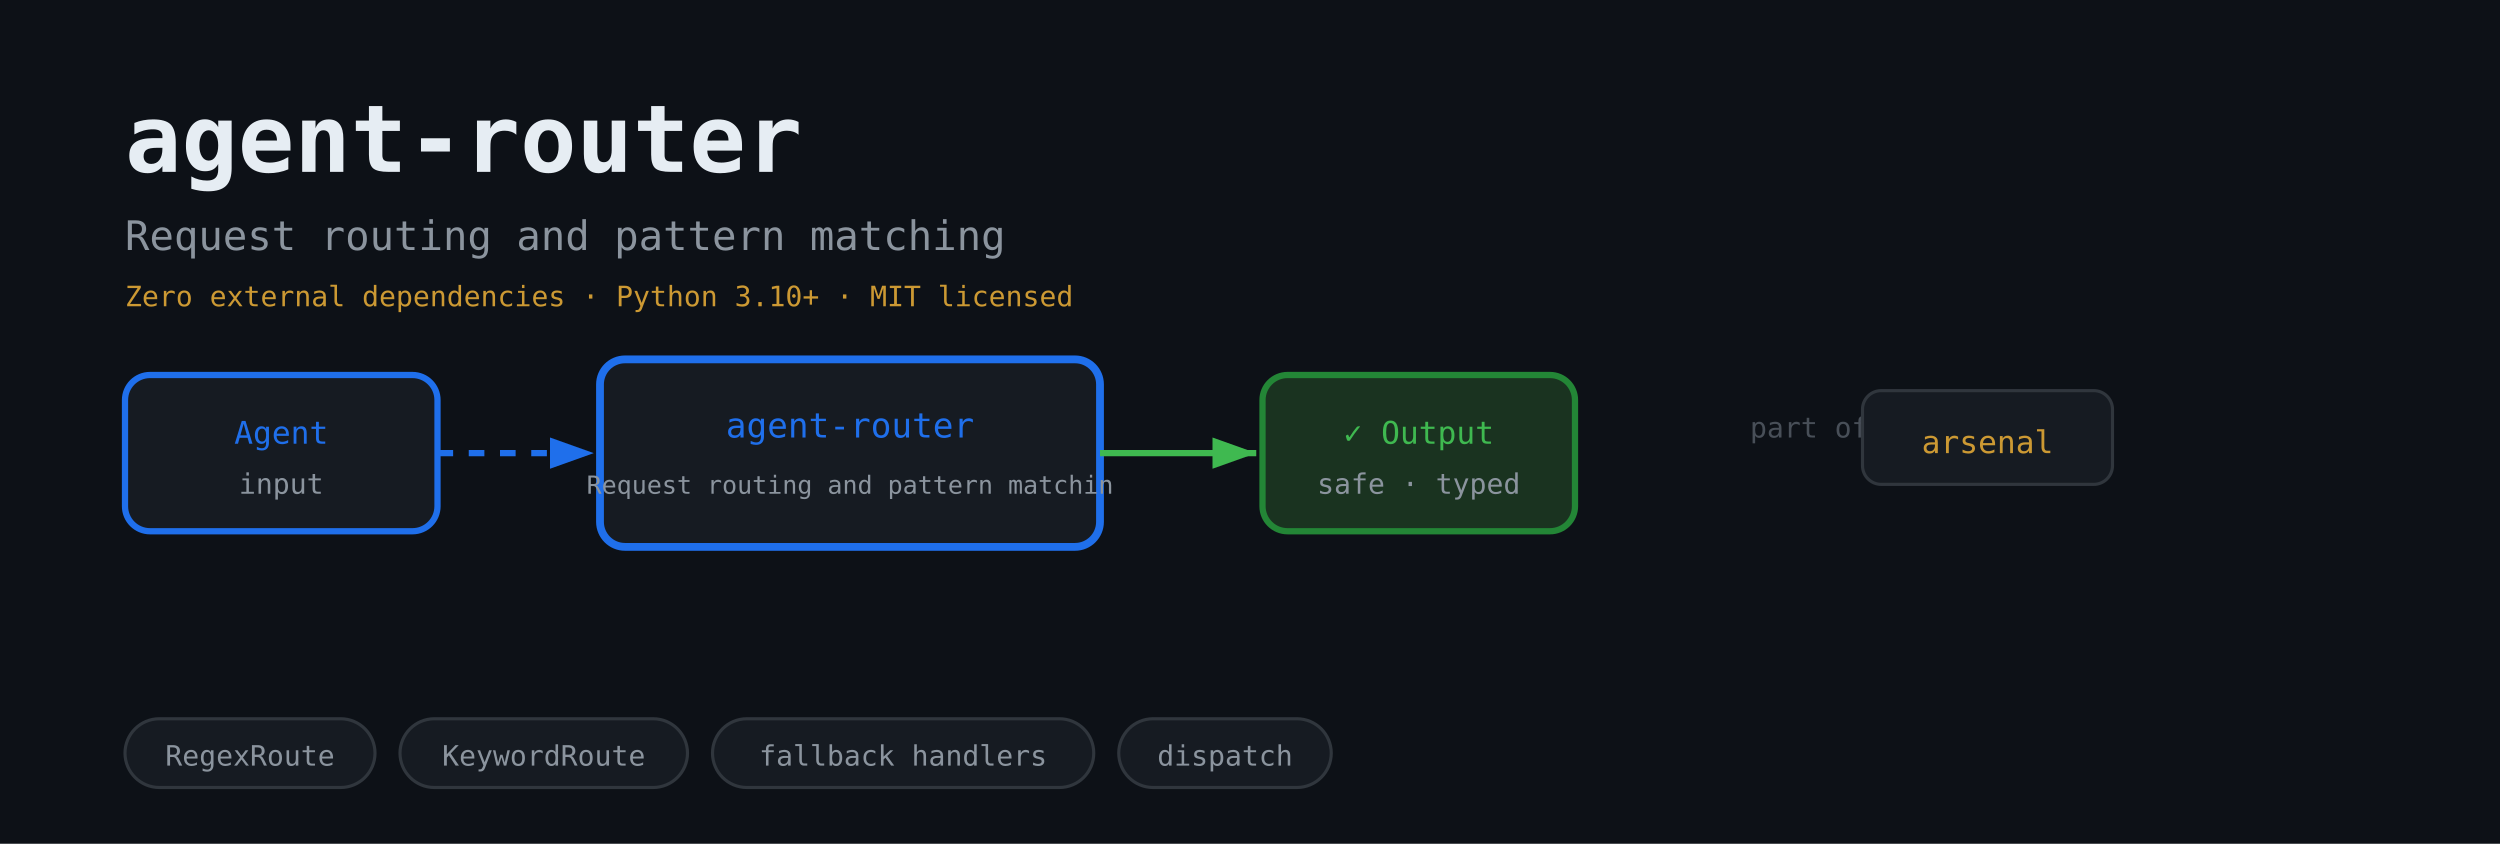
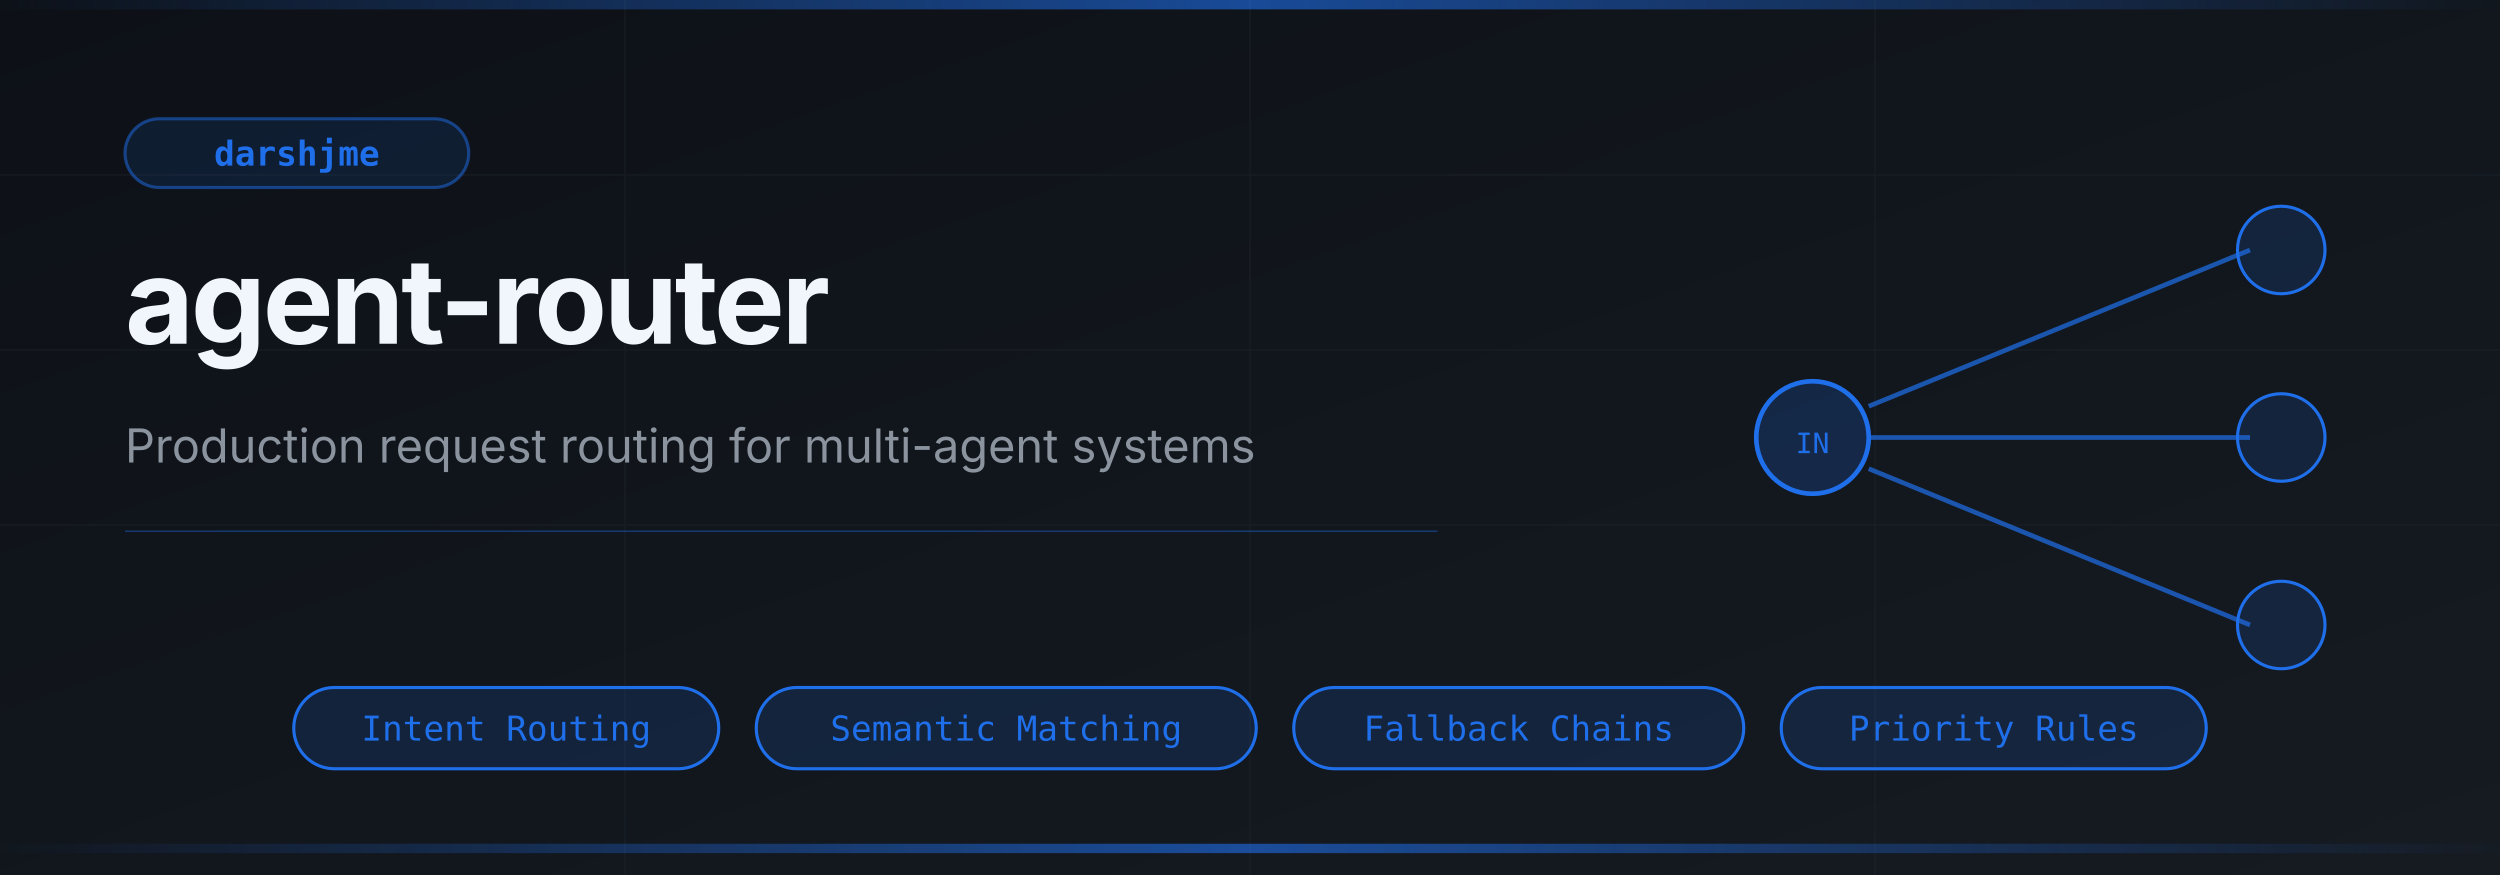
- <svg xmlns="http://www.w3.org/2000/svg" viewBox="0 0 800 270" width="800" height="270">
+ <svg xmlns="http://www.w3.org/2000/svg" viewBox="0 0 800 280" width="800" height="280">
  <defs>
-     <style>
-       @keyframes pulse{0%,100%{opacity:0.6}50%{opacity:1}}
-       @keyframes flow{from{stroke-dashoffset:20}to{stroke-dashoffset:0}}
-       .pulse{animation:pulse 2s ease-in-out infinite}
-       .flow{animation:flow 1s linear infinite;stroke-dasharray:5 5}
-     </style>
+     <linearGradient id="bg" x1="0%" y1="0%" x2="100%" y2="100%">
+       <stop offset="0%" style="stop-color:#0d1117" />
+       <stop offset="100%" style="stop-color:#161b22" />
+     </linearGradient>
+     <linearGradient id="accent_grad" x1="0%" y1="0%" x2="100%" y2="0%">
+       <stop offset="0%" style="stop-color:#1f6feb;stop-opacity:0" />
+       <stop offset="50%" style="stop-color:#1f6feb;stop-opacity:0.6" />
+       <stop offset="100%" style="stop-color:#1f6feb;stop-opacity:0" />
+     </linearGradient>
  </defs>
-   <rect width="800" height="270" fill="#0d1117" />
-   <text x="40" y="55" font-family="JetBrains Mono,monospace" font-size="30" font-weight="700" fill="#e6edf3">agent-router</text>
-   <text x="40" y="80" font-family="JetBrains Mono,monospace" font-size="13" fill="#8b949e">Request routing and pattern matching</text>
-   <text x="40" y="98" font-family="monospace" font-size="9" fill="#cc9933">Zero external dependencies · Python 3.10+ · MIT licensed</text>
-   <rect x="40" y="120" width="100" height="50" rx="8" fill="#161b22" stroke="#1f6feb" stroke-width="2" class="pulse" />
-   <text x="90" y="142" font-family="monospace" font-size="10" fill="#1f6feb" text-anchor="middle">Agent</text>
-   <text x="90" y="158" font-family="monospace" font-size="9" fill="#8b949e" text-anchor="middle">input</text>
-   <line x1="140" y1="145" x2="190" y2="145" stroke="#1f6feb" stroke-width="2" class="flow" marker-end="url(#arr)" />
-   <defs>
-     <marker id="arr" markerWidth="7" markerHeight="5" refX="7" refY="2.5" orient="auto">
-       <polygon points="0 0,7 2.5,0 5" fill="#1f6feb" />
-     </marker>
-   </defs>
-   <rect x="192" y="115" width="160" height="60" rx="8" fill="#161b22" stroke="#1f6feb" stroke-width="2.5" />
-   <text x="272" y="140" font-family="monospace" font-size="11" fill="#1f6feb" text-anchor="middle">agent-router</text>
-   <text x="272" y="158" font-family="monospace" font-size="8" fill="#8b949e" text-anchor="middle">Request routing and pattern matchin</text>
-   <line x1="352" y1="145" x2="402" y2="145" stroke="#3fb950" stroke-width="2" marker-end="url(#arr2)" />
-   <defs>
-     <marker id="arr2" markerWidth="7" markerHeight="5" refX="7" refY="2.5" orient="auto">
-       <polygon points="0 0,7 2.5,0 5" fill="#3fb950" />
-     </marker>
-   </defs>
-   <rect x="404" y="120" width="100" height="50" rx="8" fill="#1a3320" stroke="#238636" stroke-width="2" />
-   <text x="454" y="142" font-family="monospace" font-size="10" fill="#3fb950" text-anchor="middle">✓ Output</text>
-   <text x="454" y="158" font-family="monospace" font-size="9" fill="#8b949e" text-anchor="middle">safe · typed</text>
-   <text x="560" y="140" font-family="monospace" font-size="9" fill="#484f58">part of</text>
-   <rect x="596" y="125" width="80" height="30" rx="6" fill="#161b22" stroke="#30363d" stroke-width="1" />
-   <text x="636" y="145" font-family="monospace" font-size="10" fill="#cc9933" text-anchor="middle">arsenal</text>
-   <rect x="40" y="230" width="80" height="22" rx="11" fill="#161b22" stroke="#30363d" stroke-width="1" />
-   <text x="80" y="245" font-family="monospace" font-size="9" fill="#8b949e" text-anchor="middle">RegexRoute</text>
-   <rect x="128" y="230" width="92" height="22" rx="11" fill="#161b22" stroke="#30363d" stroke-width="1" />
-   <text x="174" y="245" font-family="monospace" font-size="9" fill="#8b949e" text-anchor="middle">KeywordRoute</text>
-   <rect x="228" y="230" width="122" height="22" rx="11" fill="#161b22" stroke="#30363d" stroke-width="1" />
-   <text x="289" y="245" font-family="monospace" font-size="9" fill="#8b949e" text-anchor="middle">fallback handlers</text>
-   <rect x="358" y="230" width="68" height="22" rx="11" fill="#161b22" stroke="#30363d" stroke-width="1" />
-   <text x="392" y="245" font-family="monospace" font-size="9" fill="#8b949e" text-anchor="middle">dispatch</text>
+   <rect width="800" height="280" fill="url(#bg)" />
+   <g stroke="#21262d" stroke-width="0.5" opacity="0.4">
+     <line x1="0" y1="56" x2="800" y2="56" />
+     <line x1="0" y1="112" x2="800" y2="112" />
+     <line x1="0" y1="168" x2="800" y2="168" />
+     <line x1="200" y1="0" x2="200" y2="280" />
+     <line x1="400" y1="0" x2="400" y2="280" />
+     <line x1="600" y1="0" x2="600" y2="280" />
+   </g>
+   <rect x="0" y="270" width="800" height="3" fill="url(#accent_grad)" />
+   <rect x="0" y="0" width="800" height="3" fill="url(#accent_grad)" />
+   <g>
+     <circle cx="580" cy="140" r="18" fill="#1f6feb" fill-opacity="0.2" stroke="#1f6feb" stroke-width="1.5" />
+     <text x="580" y="145" fill="#1f6feb" font-size="9" text-anchor="middle" font-family="monospace">IN</text>
+     <line x1="598" y1="130" x2="720" y2="80" stroke="#1f6feb" stroke-width="1.5" stroke-opacity="0.7" />
+     <line x1="598" y1="140" x2="720" y2="140" stroke="#1f6feb" stroke-width="1.5" stroke-opacity="0.7" />
+     <line x1="598" y1="150" x2="720" y2="200" stroke="#1f6feb" stroke-width="1.5" stroke-opacity="0.7" />
+     <circle cx="730" cy="80" r="14" fill="#1f6feb" fill-opacity="0.15" stroke="#1f6feb" stroke-width="1">
+       <animate attributeName="fill-opacity" values="0.15;0.4;0.15" dur="2s" repeatCount="indefinite" />
+     </circle>
+     <circle cx="730" cy="140" r="14" fill="#1f6feb" fill-opacity="0.15" stroke="#1f6feb" stroke-width="1">
+       <animate attributeName="fill-opacity" values="0.15;0.4;0.15" dur="2s" begin="0.6s" repeatCount="indefinite" />
+     </circle>
+     <circle cx="730" cy="200" r="14" fill="#1f6feb" fill-opacity="0.15" stroke="#1f6feb" stroke-width="1">
+       <animate attributeName="fill-opacity" values="0.15;0.4;0.15" dur="2s" begin="1.2s" repeatCount="indefinite" />
+     </circle>
+   </g>
+   <rect x="40" y="38" width="110" height="22" rx="11" fill="#1f6feb" fill-opacity="0.12" stroke="#1f6feb" stroke-width="1" stroke-opacity="0.5" />
+   <text x="95" y="53" fill="#1f6feb" font-family="monospace" font-size="11" text-anchor="middle" font-weight="600">darshjme</text>
+   <text x="40" y="110" fill="#f0f6fc" font-family="-apple-system, 'Segoe UI', sans-serif" font-size="38" font-weight="700" letter-spacing="-1">agent-router</text>
+   <text x="40" y="148" fill="#8b949e" font-family="-apple-system, 'Segoe UI', sans-serif" font-size="15">Production request routing for multi-agent systems</text>
+   <line x1="40" y1="170" x2="460" y2="170" stroke="#1f6feb" stroke-width="0.5" stroke-opacity="0.4" />
+   <rect x="94" y="220" width="136" height="26" rx="13" fill="#1f6feb" fill-opacity="0.15" stroke="#1f6feb" stroke-width="1" />
+   <text x="162" y="237" fill="#1f6feb" font-family="monospace" font-size="11" text-anchor="middle">Intent Routing</text>
+   <rect x="242" y="220" width="160" height="26" rx="13" fill="#1f6feb" fill-opacity="0.15" stroke="#1f6feb" stroke-width="1" />
+   <text x="322" y="237" fill="#1f6feb" font-family="monospace" font-size="11" text-anchor="middle">Semantic Matching</text>
+   <rect x="414" y="220" width="144" height="26" rx="13" fill="#1f6feb" fill-opacity="0.15" stroke="#1f6feb" stroke-width="1" />
+   <text x="486" y="237" fill="#1f6feb" font-family="monospace" font-size="11" text-anchor="middle">Fallback Chains</text>
+   <rect x="570" y="220" width="136" height="26" rx="13" fill="#1f6feb" fill-opacity="0.15" stroke="#1f6feb" stroke-width="1" />
+   <text x="638" y="237" fill="#1f6feb" font-family="monospace" font-size="11" text-anchor="middle">Priority Rules</text>
</svg>
